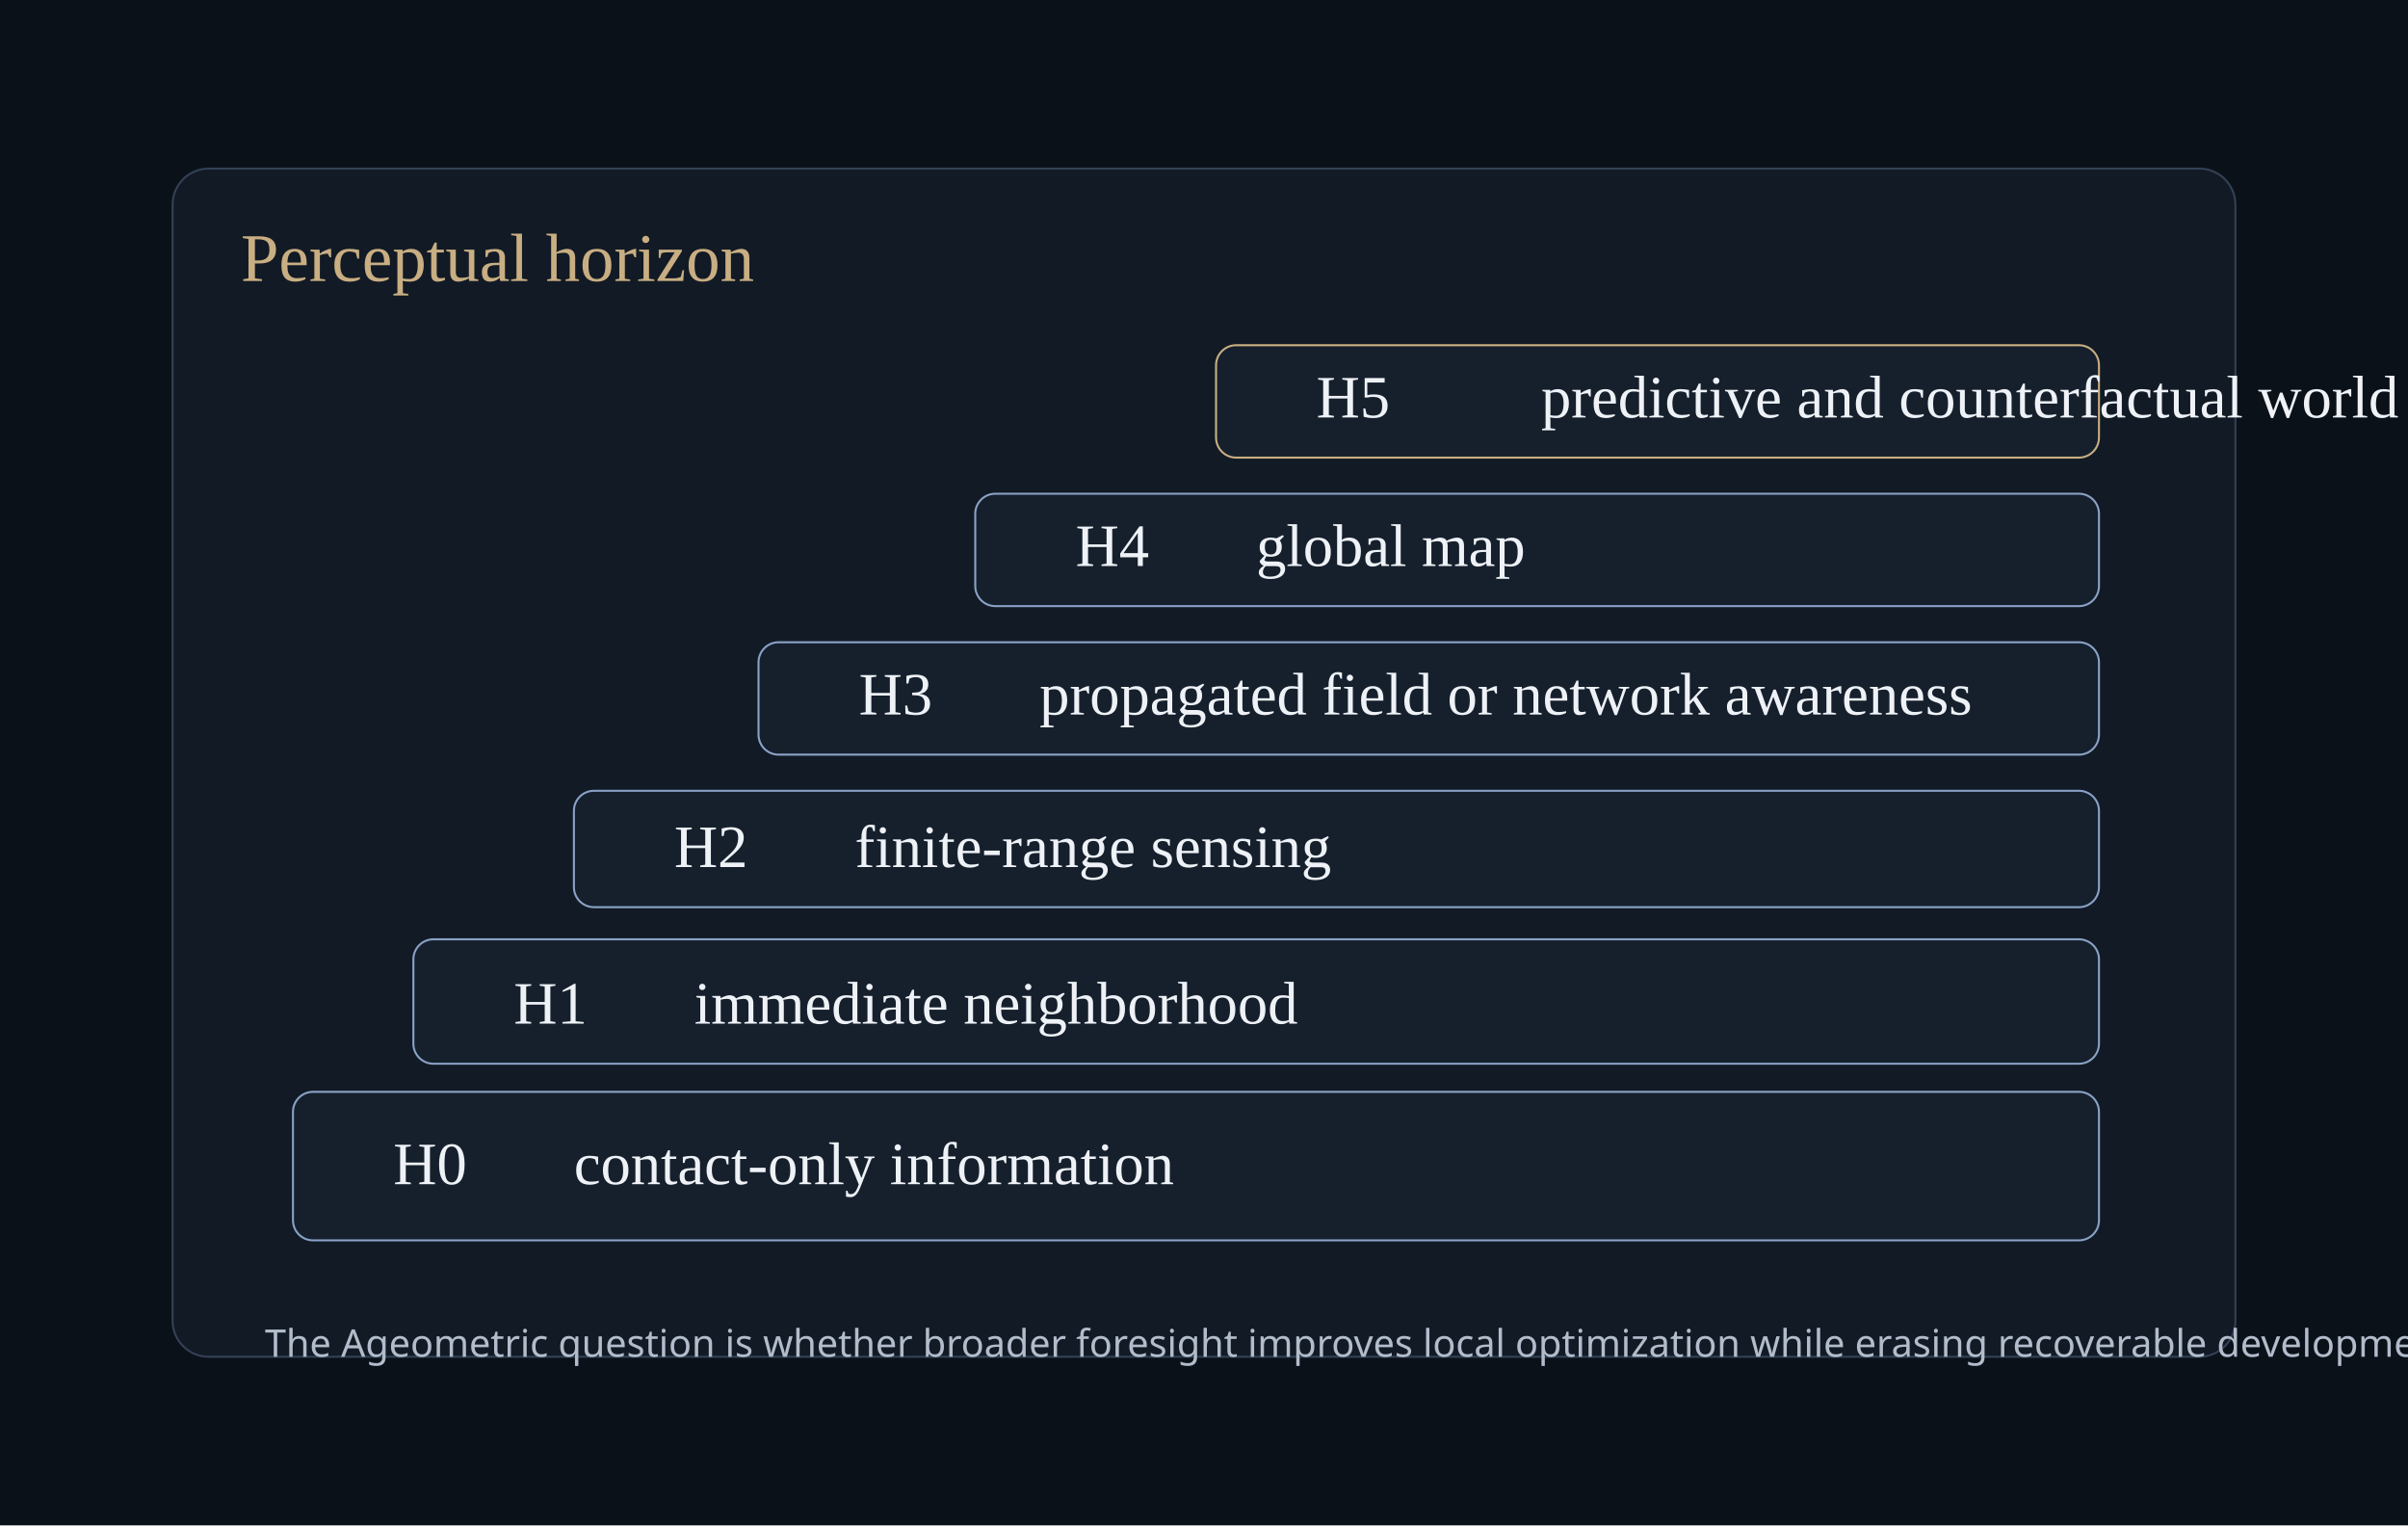
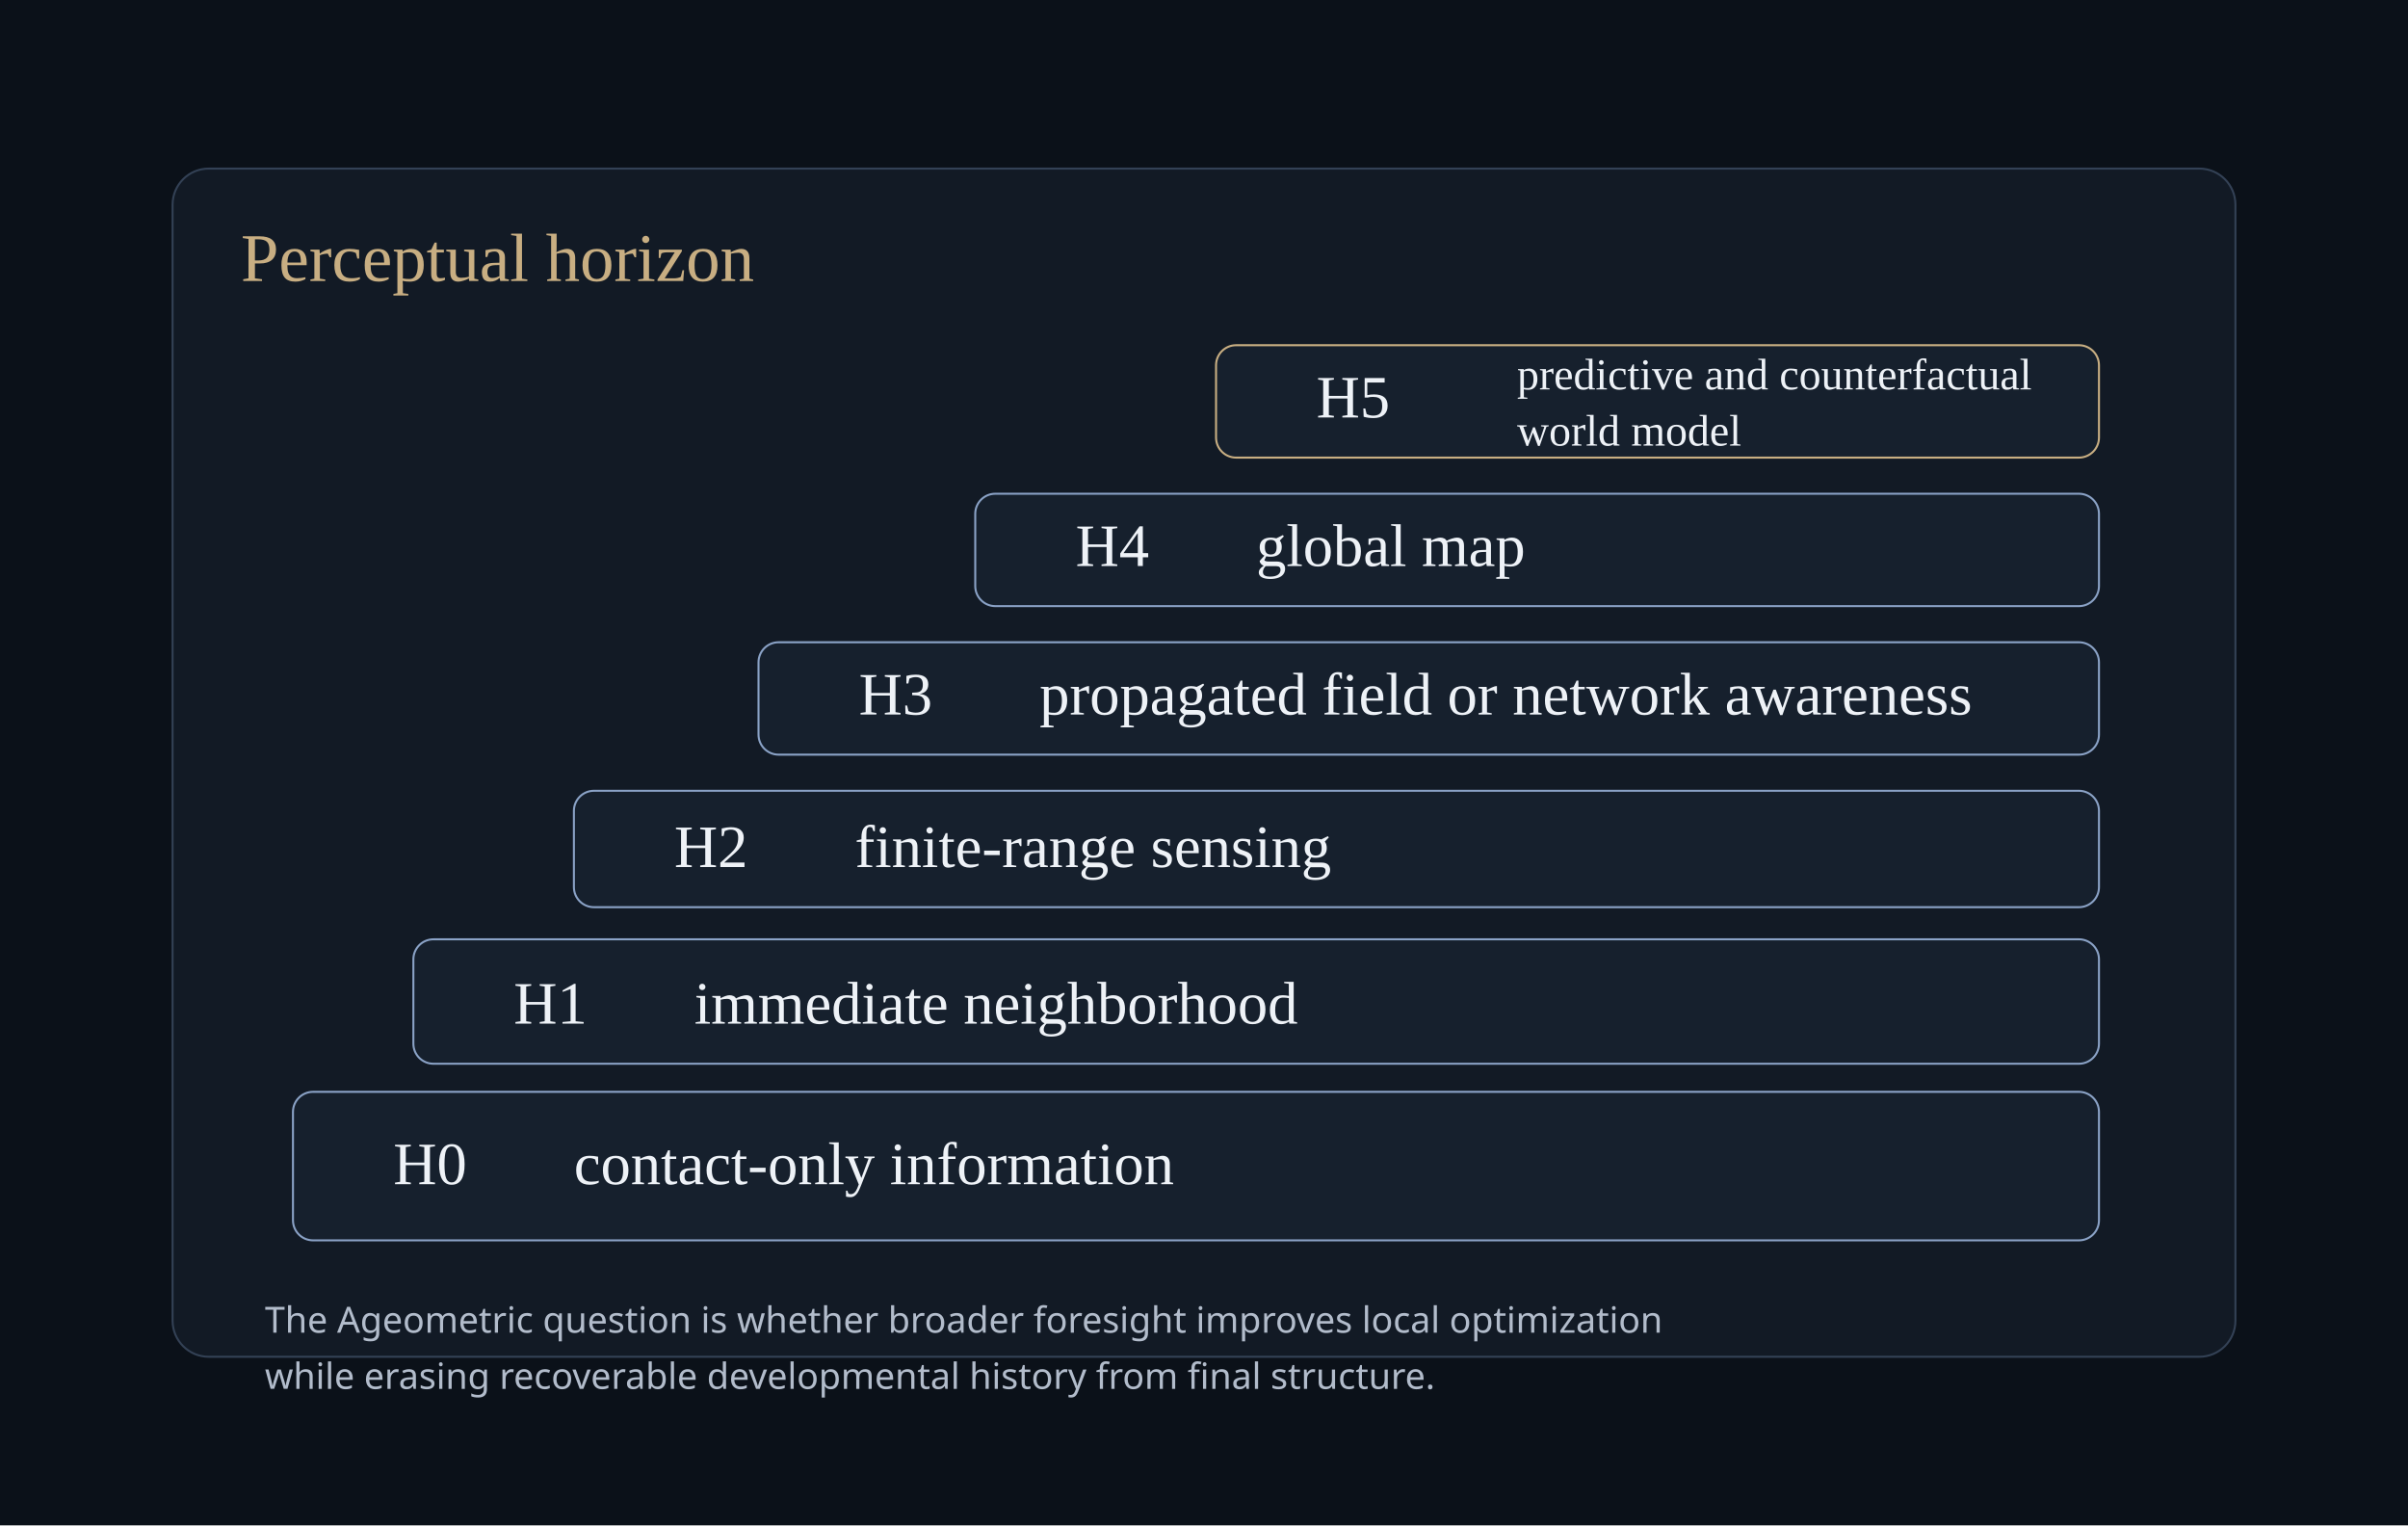
<svg xmlns="http://www.w3.org/2000/svg" viewBox="0 0 1200 760" role="img" aria-labelledby="title desc">
  <rect width="1200" height="760" fill="#0b1119" />
  <rect x="86" y="84" width="1028" height="592" rx="18" fill="#121a25" stroke="#334155" />
  <text x="120" y="140" fill="#c8ae82" font-family="Georgia, 'Times New Roman', serif" font-size="34">Perceptual horizon</text>
  <g font-family="Georgia, 'Times New Roman', serif" font-size="30" fill="#eef2f7">
    <rect x="146" y="544" width="900" height="74" rx="10" fill="#16202d" stroke="#8aa2c6" />
    <text x="196" y="590">H0</text>
    <text x="286" y="590">contact-only information</text>
    <rect x="206" y="468" width="840" height="62" rx="10" fill="#16202d" stroke="#8aa2c6" />
    <text x="256" y="510">H1</text>
    <text x="346" y="510">immediate neighborhood</text>
    <rect x="286" y="394" width="760" height="58" rx="10" fill="#16202d" stroke="#8aa2c6" />
    <text x="336" y="432">H2</text>
    <text x="426" y="432">finite-range sensing</text>
    <rect x="378" y="320" width="668" height="56" rx="10" fill="#16202d" stroke="#8aa2c6" />
    <text x="428" y="356">H3</text>
    <text x="518" y="356">propagated field or network awareness</text>
    <rect x="486" y="246" width="560" height="56" rx="10" fill="#16202d" stroke="#8aa2c6" />
    <text x="536" y="282">H4</text>
    <text x="626" y="282">global map</text>
    <rect x="606" y="172" width="440" height="56" rx="10" fill="#16202d" stroke="#c8ae82" />
    <text x="656" y="208">H5</text>
-     <text x="768" y="208">predictive and counterfactual world model</text>
+     <text x="756" y="194" font-size="22">predictive and counterfactual</text>
+     <text x="756" y="222" font-size="22">world model</text>
  </g>
-   <text x="132" y="676" fill="#b2bccb" font-family="Segoe UI, sans-serif" font-size="19">The Ageometric question is whether broader foresight improves local optimization while erasing recoverable developmental history from final structure.</text>
+   <text x="132" y="664" fill="#b2bccb" font-family="Segoe UI, sans-serif" font-size="18">The Ageometric question is whether broader foresight improves local optimization</text>
+   <text x="132" y="692" fill="#b2bccb" font-family="Segoe UI, sans-serif" font-size="18">while erasing recoverable developmental history from final structure.</text>
</svg>
